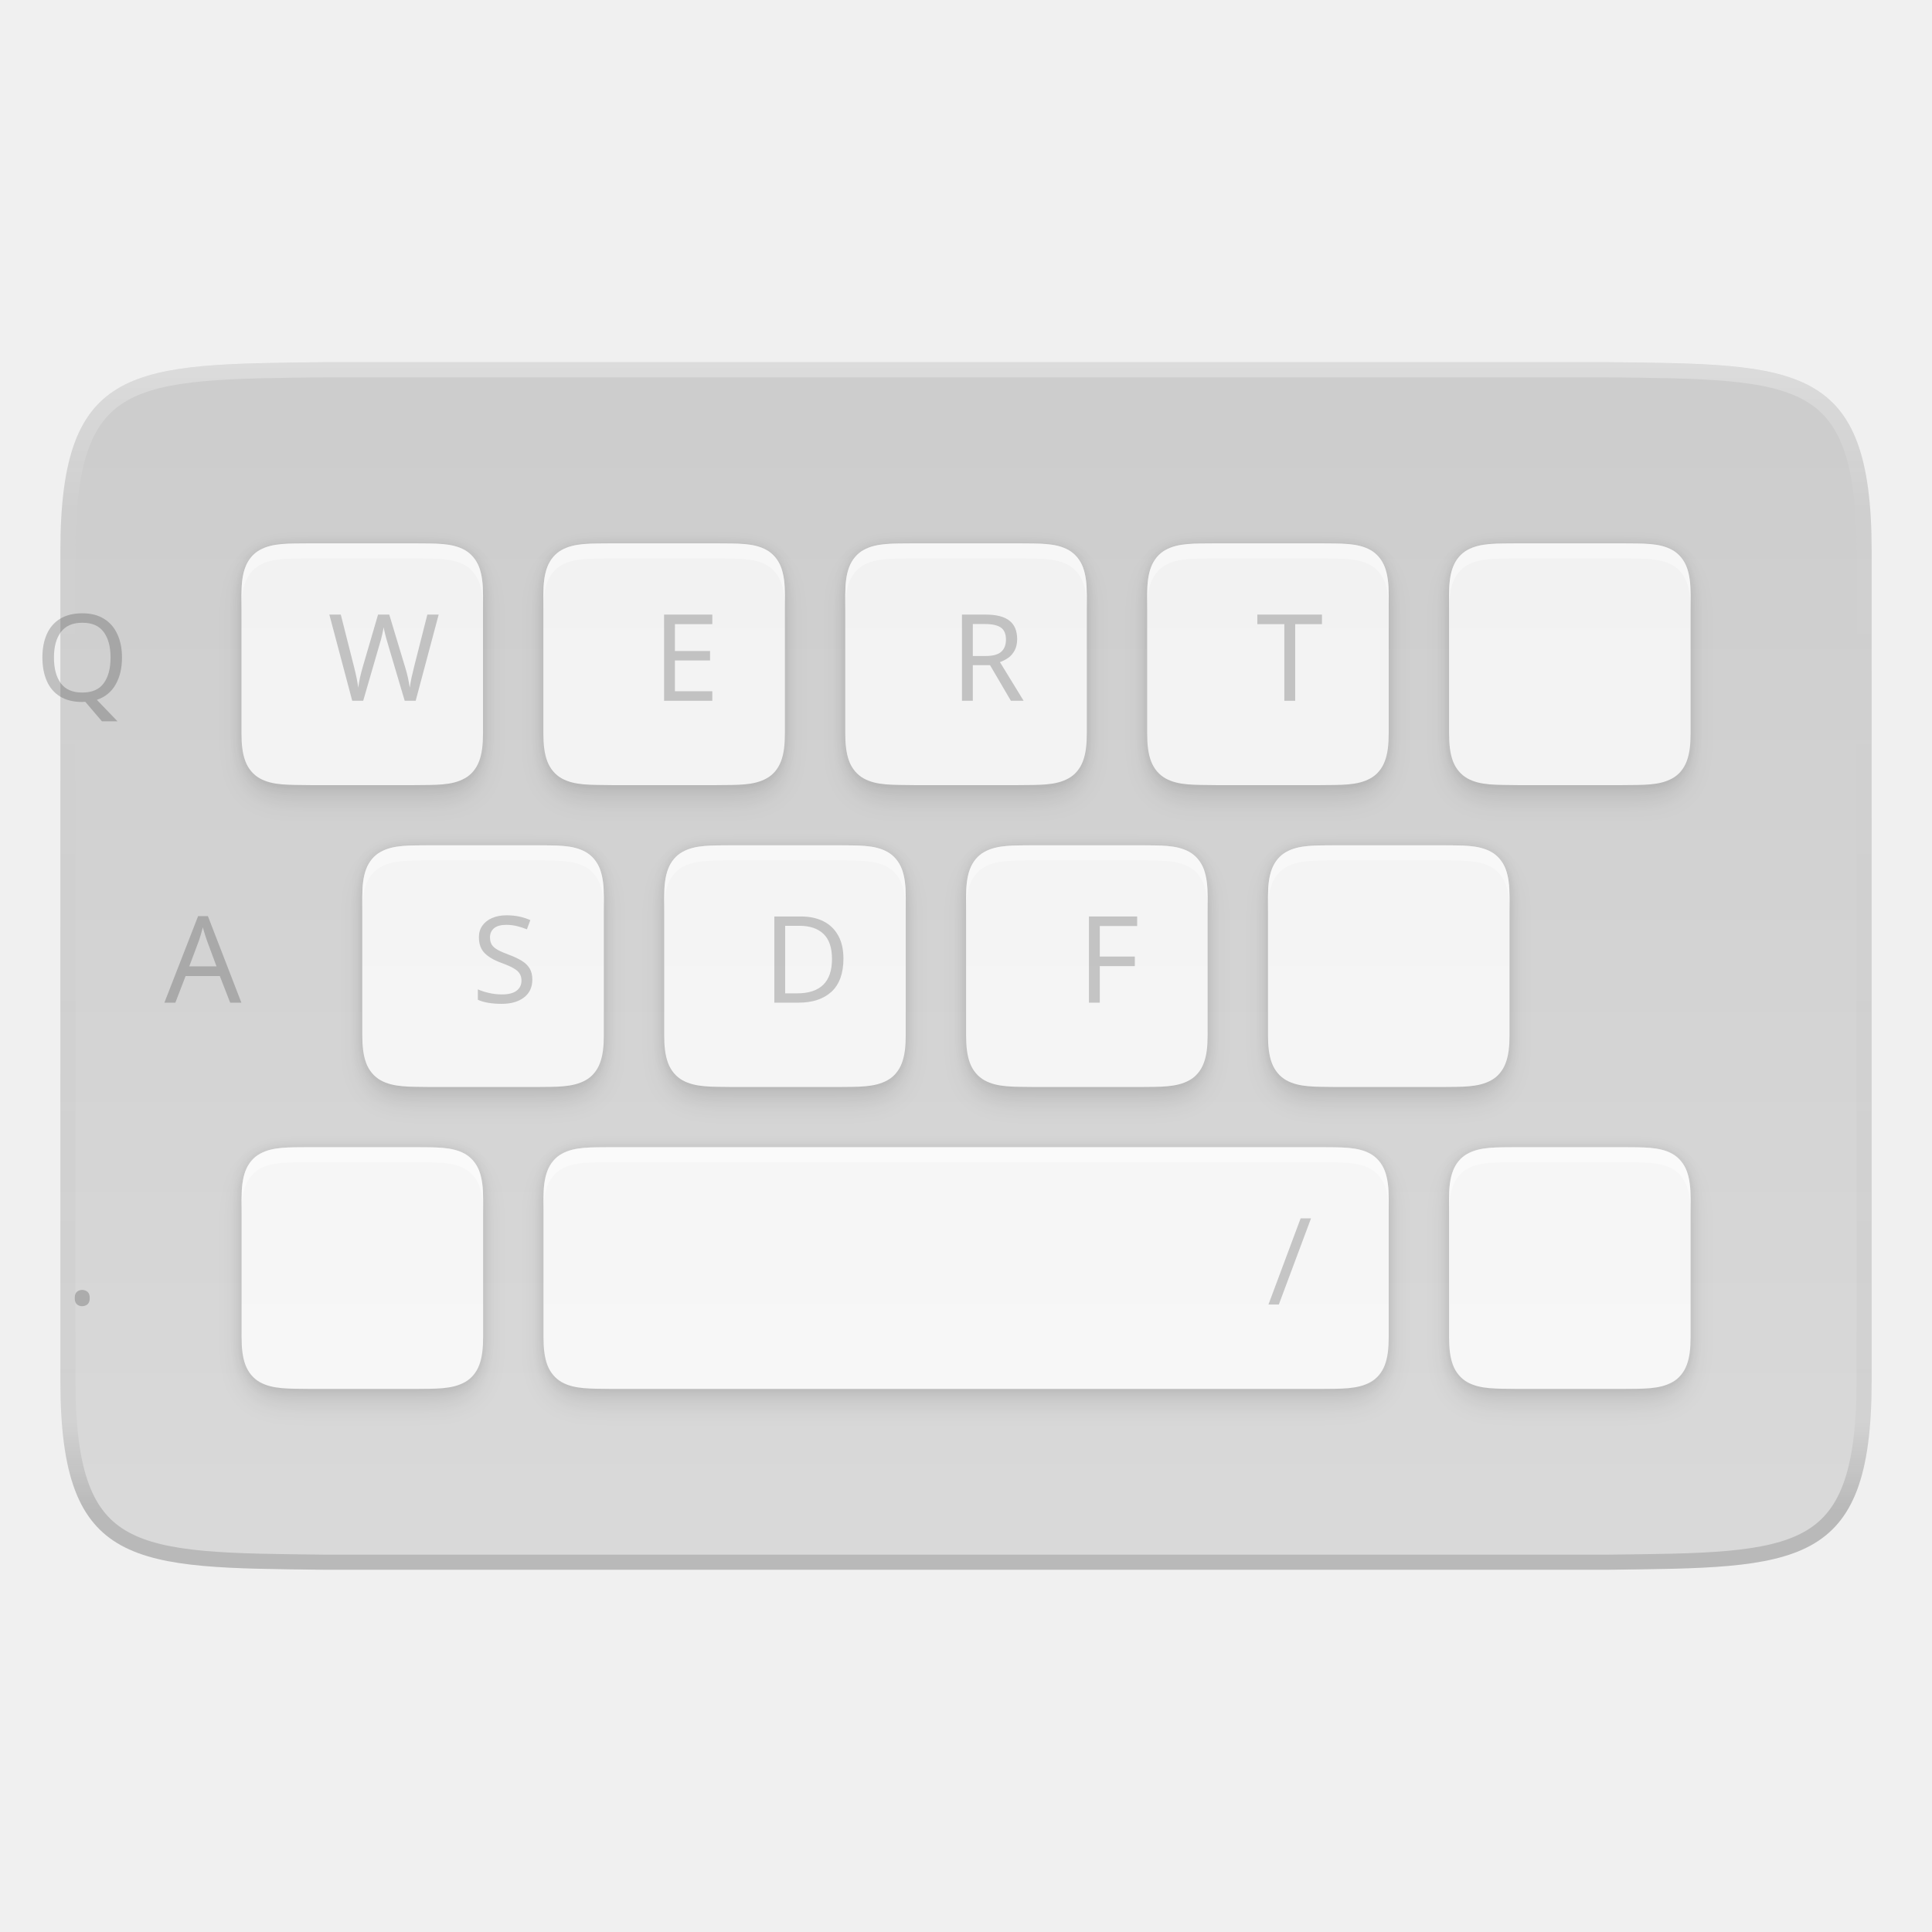
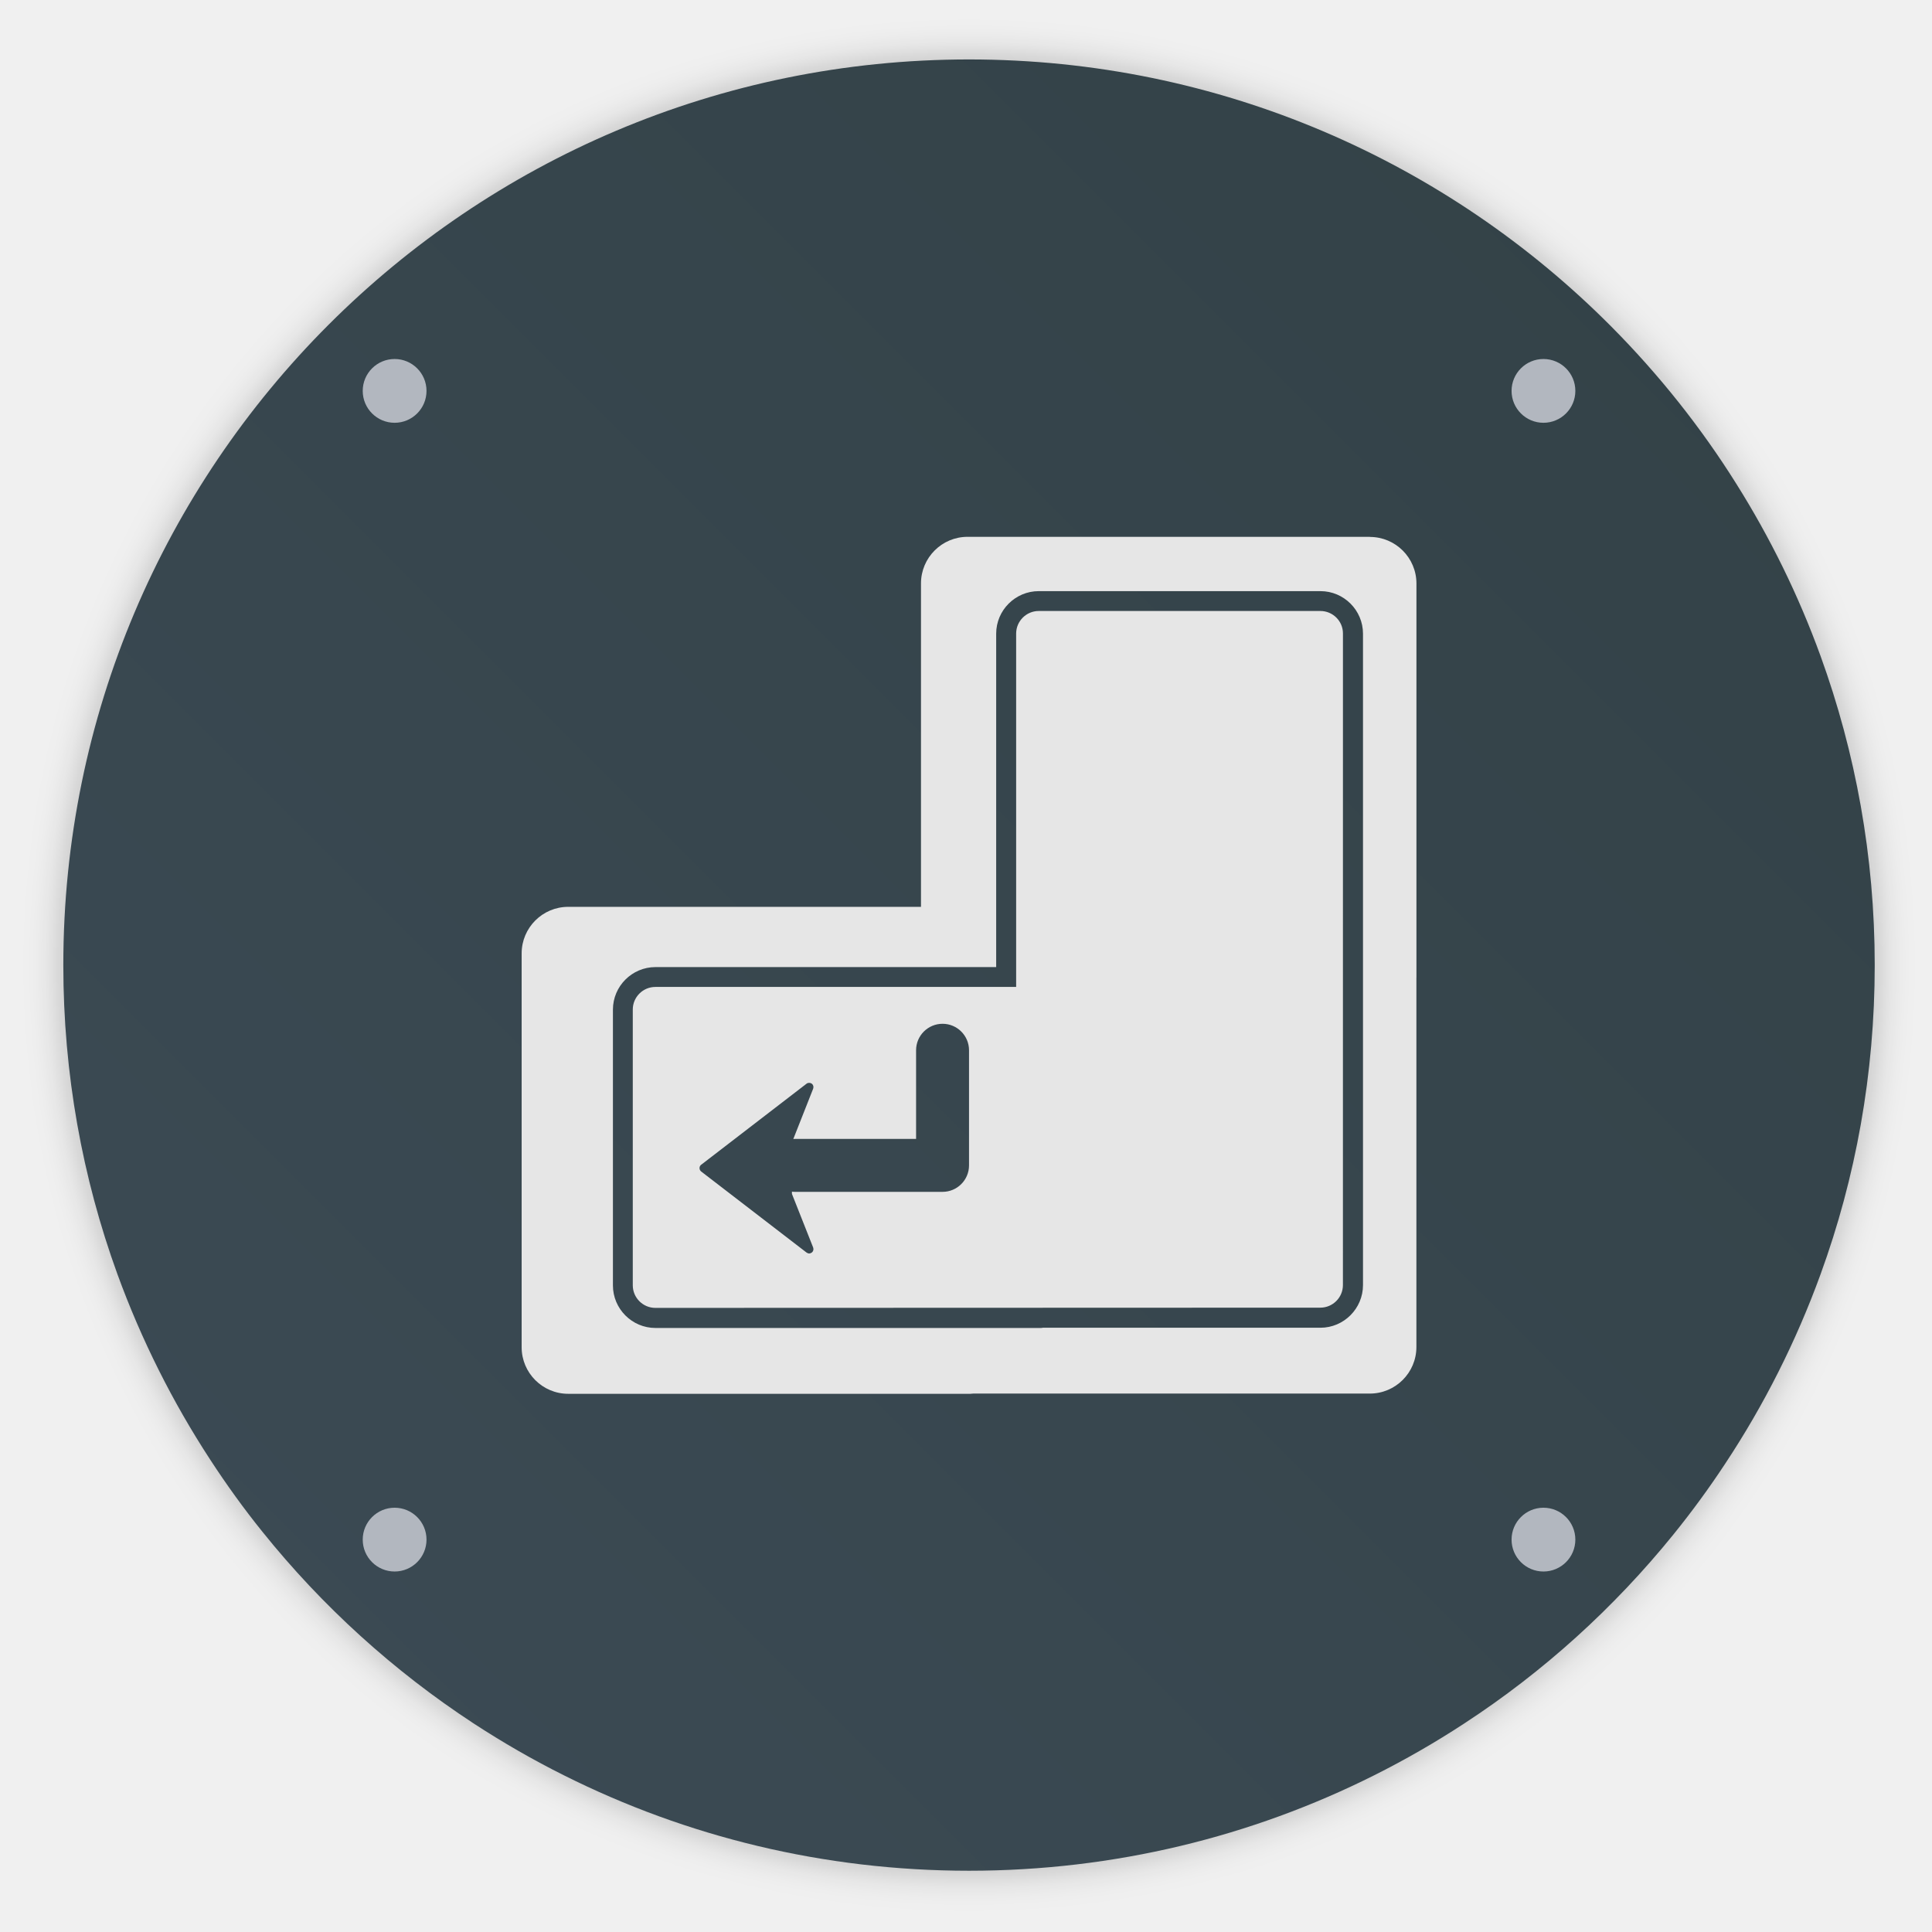
<svg xmlns="http://www.w3.org/2000/svg" width="64" height="64" version="1.1" viewBox="0 0 16.933 16.933">
  <defs>
-     <linearGradient id="a" x1="152" x2="152" y1="100" y2="212" gradientTransform="matrix(.066145 0 0 .066145 -1.3976 -1.5875)" gradientUnits="userSpaceOnUse">
-       <stop stop-color="#f2f2f2" offset="0" />
-       <stop stop-color="#f7f7f7" offset="1" />
+     <filter id="filter11290" x="-.024" y="-.024" width="1.048" height="1.048" color-interpolation-filters="sRGB">
+       <feGaussianBlur stdDeviation="0.159" />
+     </filter>
+     <linearGradient id="linearGradient1005" x1=".739" x2="16.388" y1="16.296" y2=".647" gradientTransform="translate(-.0078552 -5.0139e-5)" gradientUnits="userSpaceOnUse">
+       <stop stop-color="#3c4b55" offset="0" />
+       <stop stop-color="#324146" offset="1" />
    </linearGradient>
-     <filter id="e" x="-.019" y="-.033" width="1.038" height="1.065" color-interpolation-filters="sRGB">
-       <feGaussianBlur stdDeviation="1.52" />
-     </filter>
-     <filter id="f" x="-.009" y="-.016" width="1.019" height="1.033" color-interpolation-filters="sRGB">
-       <feGaussianBlur stdDeviation="0.76" />
-     </filter>
-     <linearGradient id="b" x1="152" x2="152" y1="76" y2="228" gradientUnits="userSpaceOnUse">
-       <stop stop-color="#fff" offset="0" />
-       <stop stop-color="#fff" stop-opacity=".098" offset=".125" />
-       <stop stop-opacity=".098" offset=".925" />
-       <stop stop-opacity=".498" offset="1" />
-     </linearGradient>
-     <clipPath id="h">
-       <path d="m272 211c0 25-9.783 24.708-35 25h-170c-25.217-0.292-35 0-35-25v-110c0-25 9.783-24.708 35-25h170c25.217 0.292 35 0 35 25z" color="#000000" fill="#808080" />
-     </clipPath>
-     <linearGradient id="d" x1="152" x2="152" y1="84" y2="228" gradientTransform="matrix(.066145 0 0 .066145 -1.3976 -1.5875)" gradientUnits="userSpaceOnUse">
-       <stop stop-color="#cdcdcd" offset="0" />
-       <stop stop-color="#d9d9d9" offset="1" />
-     </linearGradient>
-     <linearGradient id="c" x1="156" x2="156" y1="80" y2="232" gradientUnits="userSpaceOnUse">
-       <stop stop-color="#fff" offset="0" />
-       <stop stop-color="#fff" stop-opacity=".098" offset=".125" />
-       <stop stop-color="#fff" stop-opacity=".098" offset=".925" />
-       <stop stop-color="#fff" stop-opacity=".498" offset="1" />
-     </linearGradient>
-     <clipPath id="i">
-       <path d="m266 205c0 25-9.783 24.708-35 25h-158c-25.217-0.292-35 0-35-25v-98.001c0-25 9.783-24.708 35-25h158c25.217 0.292 35 0 35 25z" color="#000000" fill="#808080" />
-     </clipPath>
-     <filter id="g" x="-.01" y="-.015" width="1.02" height="1.03" color-interpolation-filters="sRGB">
-       <feGaussianBlur stdDeviation="0.94" />
-     </filter>
  </defs>
-   <g transform="translate(-.18986 -.26462)">
-     <g>
-       <path transform="matrix(.066145 0 0 .066145 -1.3976 -1.5875)" d="m272 211c0 25-9.783 24.708-35 25h-170c-25.217-0.292-35 0-35-25v-110c0-25 9.783-24.708 35-25h170c25.217 0.292 35 0 35 25z" clip-path="url(#i)" color="#000000" filter="url(#g)" opacity=".5" stroke="url(#c)" stroke-width="4" />
-       <path d="m16.594 12.369c0 1.654-0.647 1.634-2.315 1.654h-11.245c-1.668-0.019-2.315 0-2.315-1.654v-7.276c0-1.654 0.647-1.634 2.315-1.654h11.245c1.668 0.019 2.315 0 2.315 1.654z" color="#000000" fill="url(#d)" />
-       <path transform="matrix(.066145 0 0 .066145 -1.3976 -1.5875)" d="m272 211c0 25-9.783 24.708-35 25h-170c-25.217-0.292-35 0-35-25v-110c0-25 9.783-24.708 35-25h170c25.217 0.292 35 0 35 25z" clip-path="url(#h)" color="#000000" fill="none" opacity=".3" stroke="url(#b)" stroke-width="4" />
-     </g>
-     <g shape-rendering="auto">
-       <path transform="matrix(.066145 0 0 .066145 .71901 3.4395)" d="m33.129 24c-2.876 0.033-4.981-0.07-6.701 0.879-0.86 0.475-1.538 1.279-1.914 2.281-0.376 1.003-0.514 2.194-0.514 3.697v18.285c0 1.503 0.137 2.695 0.514 3.697 0.376 1.003 1.054 1.801 1.914 2.275 1.721 0.949 3.825 0.852 6.701 0.885h0.01 13.723 0.01c2.876-0.033 4.981 0.065 6.701-0.885 0.86-0.475 1.538-1.273 1.914-2.275 0.375-1.003 0.514-2.194 0.514-3.697v-18.285c0-1.503-0.137-2.695-0.514-3.697-0.376-1.003-1.054-1.807-1.914-2.281-1.721-0.949-3.825-0.846-6.701-0.879h-0.01-13.723zm40 0c-2.876 0.033-4.981-0.07-6.701 0.879-0.86 0.475-1.538 1.279-1.914 2.281-0.376 1.003-0.514 2.194-0.514 3.697v18.285c0 1.503 0.137 2.695 0.514 3.697 0.376 1.003 1.054 1.801 1.914 2.275 1.721 0.949 3.825 0.852 6.701 0.885h0.01 13.723 0.01c2.876-0.033 4.981 0.065 6.701-0.885 0.86-0.475 1.538-1.273 1.914-2.275 0.375-1.003 0.514-2.194 0.514-3.697v-18.285c0-1.503-0.137-2.695-0.514-3.697-0.376-1.003-1.054-1.807-1.914-2.281-1.721-0.949-3.825-0.846-6.701-0.879h-0.01-13.723zm40 0c-2.876 0.033-4.981-0.07-6.701 0.879-0.86 0.475-1.538 1.279-1.914 2.281-0.376 1.003-0.514 2.194-0.514 3.697v18.285c0 1.503 0.137 2.695 0.514 3.697 0.376 1.003 1.054 1.801 1.914 2.275 1.721 0.949 3.825 0.852 6.701 0.885h0.01 13.723 0.01c2.876-0.033 4.981 0.065 6.701-0.885 0.86-0.475 1.538-1.273 1.914-2.275 0.375-1.003 0.514-2.194 0.514-3.697v-18.285c0-1.503-0.137-2.695-0.514-3.697-0.376-1.003-1.054-1.807-1.914-2.281-1.721-0.949-3.825-0.846-6.701-0.879h-0.01-13.723zm40 0c-2.876 0.033-4.981-0.07-6.701 0.879-0.86 0.475-1.538 1.279-1.914 2.281-0.376 1.003-0.514 2.194-0.514 3.697v18.285c0 1.503 0.137 2.695 0.514 3.697 0.376 1.003 1.054 1.801 1.914 2.275 1.721 0.949 3.825 0.852 6.701 0.885h0.01 13.723 0.01c2.876-0.033 4.981 0.065 6.701-0.885 0.86-0.475 1.538-1.273 1.914-2.275 0.375-1.003 0.514-2.194 0.514-3.697v-18.285c0-1.503-0.137-2.695-0.514-3.697-0.376-1.003-1.054-1.807-1.914-2.281-1.721-0.949-3.825-0.846-6.701-0.879h-0.01-13.723zm40 0c-2.876 0.033-4.981-0.07-6.701 0.879-0.86 0.475-1.538 1.279-1.914 2.281-0.376 1.003-0.514 2.194-0.514 3.697v18.285c0 1.503 0.137 2.695 0.514 3.697 0.376 1.003 1.054 1.801 1.914 2.275 1.721 0.949 3.825 0.852 6.701 0.885h0.01 13.723 0.01c2.876-0.033 4.981 0.065 6.701-0.885 0.86-0.475 1.538-1.273 1.914-2.275 0.375-1.003 0.514-2.194 0.514-3.697v-18.285c0-1.503-0.137-2.695-0.514-3.697-0.376-1.003-1.054-1.807-1.914-2.281-1.721-0.949-3.825-0.846-6.701-0.879h-0.01-13.723zm-144 40c-2.876 0.033-4.981-0.07-6.701 0.879-0.86 0.475-1.538 1.279-1.914 2.281-0.376 1.003-0.514 2.194-0.514 3.697v18.285c0 1.503 0.137 2.695 0.514 3.697 0.376 1.003 1.054 1.801 1.914 2.275 1.721 0.949 3.825 0.852 6.701 0.885h0.01 13.723 0.01c2.876-0.033 4.981 0.065 6.701-0.885 0.86-0.475 1.538-1.273 1.914-2.275 0.375-1.003 0.514-2.194 0.514-3.697v-18.285c0-1.503-0.137-2.695-0.514-3.697-0.376-1.003-1.054-1.807-1.914-2.281-1.721-0.949-3.825-0.846-6.701-0.879h-0.01-13.723zm40 0c-2.876 0.033-4.981-0.07-6.701 0.879-0.86 0.475-1.538 1.279-1.914 2.281-0.376 1.003-0.514 2.194-0.514 3.697v18.285c0 1.503 0.137 2.695 0.514 3.697 0.376 1.003 1.054 1.801 1.914 2.275 1.721 0.949 3.825 0.852 6.701 0.885h0.01 13.723 0.01c2.876-0.033 4.981 0.065 6.701-0.885 0.86-0.475 1.538-1.273 1.914-2.275 0.375-1.003 0.514-2.194 0.514-3.697v-18.285c0-1.503-0.137-2.695-0.514-3.697-0.376-1.003-1.054-1.807-1.914-2.281-1.721-0.949-3.825-0.846-6.701-0.879h-0.01-13.723zm40 0c-2.876 0.033-4.981-0.07-6.701 0.879-0.86 0.475-1.538 1.279-1.914 2.281-0.376 1.003-0.514 2.194-0.514 3.697v18.285c0 1.503 0.137 2.695 0.514 3.697 0.376 1.003 1.054 1.801 1.914 2.275 1.721 0.949 3.825 0.852 6.701 0.885h0.01 13.723 0.01c2.876-0.033 4.981 0.065 6.701-0.885 0.86-0.475 1.538-1.273 1.914-2.275 0.375-1.003 0.514-2.194 0.514-3.697v-18.285c0-1.503-0.137-2.695-0.514-3.697-0.376-1.003-1.054-1.807-1.914-2.281-1.721-0.949-3.825-0.846-6.701-0.879h-0.01-13.723zm40 0c-2.876 0.033-4.981-0.07-6.701 0.879-0.86 0.475-1.538 1.279-1.914 2.281-0.376 1.003-0.514 2.194-0.514 3.697v18.285c0 1.503 0.137 2.695 0.514 3.697 0.376 1.003 1.054 1.801 1.914 2.275 1.721 0.949 3.825 0.852 6.701 0.885h0.01 13.723 0.01c2.876-0.033 4.981 0.065 6.701-0.885 0.86-0.475 1.538-1.273 1.914-2.275 0.375-1.003 0.514-2.194 0.514-3.697v-18.285c0-1.503-0.137-2.695-0.514-3.697-0.376-1.003-1.054-1.807-1.914-2.281-1.721-0.949-3.825-0.846-6.701-0.879h-0.01-13.723zm-136 40c-2.876 0.033-4.981-0.07-6.701 0.879-0.86 0.475-1.538 1.279-1.914 2.281-0.376 1.003-0.514 2.194-0.514 3.697v18.285c0 1.503 0.137 2.695 0.514 3.697 0.376 1.003 1.054 1.801 1.914 2.275 1.721 0.949 3.825 0.852 6.701 0.885h0.01 13.723 0.01c2.876-0.033 4.981 0.065 6.701-0.885 0.86-0.475 1.538-1.273 1.914-2.275 0.375-1.003 0.514-2.194 0.514-3.697v-18.285c0-1.503-0.137-2.695-0.514-3.697-0.376-1.003-1.054-1.807-1.914-2.281-1.721-0.949-3.825-0.846-6.701-0.879h-0.01-13.723zm40 0c-2.876 0.033-4.981-0.07-6.701 0.879-0.86 0.475-1.538 1.279-1.914 2.281-0.376 1.003-0.514 2.194-0.514 3.697v18.285c0 1.503 0.137 2.695 0.514 3.697 0.376 1.003 1.054 1.801 1.914 2.275 1.721 0.949 3.825 0.852 6.701 0.885h0.01 93.723 0.01c2.876-0.033 4.981 0.065 6.701-0.885 0.86-0.475 1.538-1.273 1.914-2.275 0.375-1.003 0.514-2.194 0.514-3.697v-18.285c0-1.503-0.137-2.695-0.514-3.697-0.376-1.003-1.054-1.807-1.914-2.281-1.721-0.949-3.825-0.846-6.701-0.879h-0.01-93.723zm120 0c-2.876 0.033-4.981-0.07-6.701 0.879-0.86 0.475-1.538 1.279-1.914 2.281-0.376 1.003-0.514 2.194-0.514 3.697v18.285c0 1.503 0.137 2.695 0.514 3.697 0.376 1.003 1.054 1.801 1.914 2.275 1.721 0.949 3.825 0.852 6.701 0.885h0.01 13.723 0.01c2.876-0.033 4.981 0.065 6.701-0.885 0.86-0.475 1.538-1.273 1.914-2.275 0.375-1.003 0.514-2.194 0.514-3.697v-18.285c0-1.503-0.137-2.695-0.514-3.697-0.376-1.003-1.054-1.807-1.914-2.281-1.721-0.949-3.825-0.846-6.701-0.879h-0.01-13.723z" color="#000000" color-rendering="auto" filter="url(#f)" image-rendering="auto" opacity=".1" solid-color="#000000" style="font-feature-settings:normal;font-variant-alternates:normal;font-variant-caps:normal;font-variant-ligatures:normal;font-variant-numeric:normal;font-variant-position:normal;isolation:auto;mix-blend-mode:normal;shape-padding:0;text-decoration-color:#000000;text-decoration-line:none;text-decoration-style:solid;text-indent:0;text-orientation:mixed;text-transform:none;white-space:normal" />
-       <path transform="matrix(.066145 0 0 .066145 .71901 3.4395)" d="m33.129 26c-2.876 0.033-4.981-0.07-6.701 0.879-0.86 0.475-1.538 1.279-1.914 2.281-0.376 1.003-0.514 2.194-0.514 3.697v18.285c0 1.503 0.137 2.695 0.514 3.697 0.376 1.003 1.054 1.801 1.914 2.275 1.721 0.949 3.825 0.852 6.701 0.885h0.01 13.723 0.01c2.876-0.033 4.981 0.065 6.701-0.885 0.86-0.475 1.538-1.273 1.914-2.275 0.375-1.003 0.514-2.194 0.514-3.697v-18.285c0-1.503-0.137-2.695-0.514-3.697-0.376-1.003-1.054-1.807-1.914-2.281-1.721-0.949-3.825-0.846-6.701-0.879h-0.01-13.723zm40 0c-2.876 0.033-4.981-0.07-6.701 0.879-0.86 0.475-1.538 1.279-1.914 2.281-0.376 1.003-0.514 2.194-0.514 3.697v18.285c0 1.503 0.137 2.695 0.514 3.697 0.376 1.003 1.054 1.801 1.914 2.275 1.721 0.949 3.825 0.852 6.701 0.885h0.01 13.723 0.01c2.876-0.033 4.981 0.065 6.701-0.885 0.86-0.475 1.538-1.273 1.914-2.275 0.375-1.003 0.514-2.194 0.514-3.697v-18.285c0-1.503-0.137-2.695-0.514-3.697-0.376-1.003-1.054-1.807-1.914-2.281-1.721-0.949-3.825-0.846-6.701-0.879h-0.01-13.723zm40 0c-2.876 0.033-4.981-0.07-6.701 0.879-0.86 0.475-1.538 1.279-1.914 2.281-0.376 1.003-0.514 2.194-0.514 3.697v18.285c0 1.503 0.137 2.695 0.514 3.697 0.376 1.003 1.054 1.801 1.914 2.275 1.721 0.949 3.825 0.852 6.701 0.885h0.01 13.723 0.01c2.876-0.033 4.981 0.065 6.701-0.885 0.86-0.475 1.538-1.273 1.914-2.275 0.375-1.003 0.514-2.194 0.514-3.697v-18.285c0-1.503-0.137-2.695-0.514-3.697-0.376-1.003-1.054-1.807-1.914-2.281-1.721-0.949-3.825-0.846-6.701-0.879h-0.01-13.723zm40 0c-2.876 0.033-4.981-0.07-6.701 0.879-0.86 0.475-1.538 1.279-1.914 2.281-0.376 1.003-0.514 2.194-0.514 3.697v18.285c0 1.503 0.137 2.695 0.514 3.697 0.376 1.003 1.054 1.801 1.914 2.275 1.721 0.949 3.825 0.852 6.701 0.885h0.01 13.723 0.01c2.876-0.033 4.981 0.065 6.701-0.885 0.86-0.475 1.538-1.273 1.914-2.275 0.375-1.003 0.514-2.194 0.514-3.697v-18.285c0-1.503-0.137-2.695-0.514-3.697-0.376-1.003-1.054-1.807-1.914-2.281-1.721-0.949-3.825-0.846-6.701-0.879h-0.01-13.723zm40 0c-2.876 0.033-4.981-0.07-6.701 0.879-0.86 0.475-1.538 1.279-1.914 2.281-0.376 1.003-0.514 2.194-0.514 3.697v18.285c0 1.503 0.137 2.695 0.514 3.697 0.376 1.003 1.054 1.801 1.914 2.275 1.721 0.949 3.825 0.852 6.701 0.885h0.01 13.723 0.01c2.876-0.033 4.981 0.065 6.701-0.885 0.86-0.475 1.538-1.273 1.914-2.275 0.375-1.003 0.514-2.194 0.514-3.697v-18.285c0-1.503-0.137-2.695-0.514-3.697-0.376-1.003-1.054-1.807-1.914-2.281-1.721-0.949-3.825-0.846-6.701-0.879h-0.01-13.723zm-144 40c-2.876 0.033-4.981-0.07-6.701 0.879-0.86 0.475-1.538 1.279-1.914 2.281-0.376 1.003-0.514 2.194-0.514 3.697v18.285c0 1.503 0.137 2.695 0.514 3.697 0.376 1.003 1.054 1.801 1.914 2.275 1.721 0.949 3.825 0.852 6.701 0.885h0.01 13.723 0.01c2.876-0.033 4.981 0.065 6.701-0.885 0.86-0.475 1.538-1.273 1.914-2.275 0.375-1.003 0.514-2.194 0.514-3.697v-18.285c0-1.503-0.137-2.695-0.514-3.697-0.376-1.003-1.054-1.807-1.914-2.281-1.721-0.949-3.825-0.846-6.701-0.879h-0.01-13.723zm40 0c-2.876 0.033-4.981-0.07-6.701 0.879-0.86 0.475-1.538 1.279-1.914 2.281-0.376 1.003-0.514 2.194-0.514 3.697v18.285c0 1.503 0.137 2.695 0.514 3.697 0.376 1.003 1.054 1.801 1.914 2.275 1.721 0.949 3.825 0.852 6.701 0.885h0.01 13.723 0.01c2.876-0.033 4.981 0.065 6.701-0.885 0.86-0.475 1.538-1.273 1.914-2.275 0.375-1.003 0.514-2.194 0.514-3.697v-18.285c0-1.503-0.137-2.695-0.514-3.697-0.376-1.003-1.054-1.807-1.914-2.281-1.721-0.949-3.825-0.846-6.701-0.879h-0.01-13.723zm40 0c-2.876 0.033-4.981-0.07-6.701 0.879-0.86 0.475-1.538 1.279-1.914 2.281-0.376 1.003-0.514 2.194-0.514 3.697v18.285c0 1.503 0.137 2.695 0.514 3.697 0.376 1.003 1.054 1.801 1.914 2.275 1.721 0.949 3.825 0.852 6.701 0.885h0.01 13.723 0.01c2.876-0.033 4.981 0.065 6.701-0.885 0.86-0.475 1.538-1.273 1.914-2.275 0.375-1.003 0.514-2.194 0.514-3.697v-18.285c0-1.503-0.137-2.695-0.514-3.697-0.376-1.003-1.054-1.807-1.914-2.281-1.721-0.949-3.825-0.846-6.701-0.879h-0.01-13.723zm40 0c-2.876 0.033-4.981-0.07-6.701 0.879-0.86 0.475-1.538 1.279-1.914 2.281-0.376 1.003-0.514 2.194-0.514 3.697v18.285c0 1.503 0.137 2.695 0.514 3.697 0.376 1.003 1.054 1.801 1.914 2.275 1.721 0.949 3.825 0.852 6.701 0.885h0.01 13.723 0.01c2.876-0.033 4.981 0.065 6.701-0.885 0.86-0.475 1.538-1.273 1.914-2.275 0.375-1.003 0.514-2.194 0.514-3.697v-18.285c0-1.503-0.137-2.695-0.514-3.697-0.376-1.003-1.054-1.807-1.914-2.281-1.721-0.949-3.825-0.846-6.701-0.879h-0.01-13.723zm-136 40c-2.876 0.033-4.981-0.07-6.701 0.879-0.86 0.475-1.538 1.279-1.914 2.281-0.376 1.003-0.514 2.194-0.514 3.697v18.285c0 1.503 0.137 2.695 0.514 3.697 0.376 1.003 1.054 1.801 1.914 2.275 1.721 0.949 3.825 0.852 6.701 0.885h0.01 13.723 0.01c2.876-0.033 4.981 0.065 6.701-0.885 0.86-0.475 1.538-1.273 1.914-2.275 0.375-1.003 0.514-2.194 0.514-3.697v-18.285c0-1.503-0.137-2.695-0.514-3.697-0.376-1.003-1.054-1.807-1.914-2.281-1.721-0.949-3.825-0.846-6.701-0.879h-0.01-13.723zm40 0c-2.876 0.033-4.981-0.07-6.701 0.879-0.86 0.475-1.538 1.279-1.914 2.281-0.376 1.003-0.514 2.194-0.514 3.697v18.285c0 1.503 0.137 2.695 0.514 3.697 0.376 1.003 1.054 1.801 1.914 2.275 1.721 0.949 3.825 0.852 6.701 0.885h0.01 93.723 0.01c2.876-0.033 4.981 0.065 6.701-0.885 0.86-0.475 1.538-1.273 1.914-2.275 0.375-1.003 0.514-2.194 0.514-3.697v-18.285c0-1.503-0.137-2.695-0.514-3.697-0.376-1.003-1.054-1.807-1.914-2.281-1.721-0.949-3.825-0.846-6.701-0.879h-0.01-93.723zm120 0c-2.876 0.033-4.981-0.07-6.701 0.879-0.86 0.475-1.538 1.279-1.914 2.281-0.376 1.003-0.514 2.194-0.514 3.697v18.285c0 1.503 0.137 2.695 0.514 3.697 0.376 1.003 1.054 1.801 1.914 2.275 1.721 0.949 3.825 0.852 6.701 0.885h0.01 13.723 0.01c2.876-0.033 4.981 0.065 6.701-0.885 0.86-0.475 1.538-1.273 1.914-2.275 0.375-1.003 0.514-2.194 0.514-3.697v-18.285c0-1.503-0.137-2.695-0.514-3.697-0.376-1.003-1.054-1.807-1.914-2.281-1.721-0.949-3.825-0.846-6.701-0.879h-0.01-13.723z" color="#000000" color-rendering="auto" filter="url(#e)" image-rendering="auto" opacity=".1" solid-color="#000000" style="font-feature-settings:normal;font-variant-alternates:normal;font-variant-caps:normal;font-variant-ligatures:normal;font-variant-numeric:normal;font-variant-position:normal;isolation:auto;mix-blend-mode:normal;shape-padding:0;text-decoration-color:#000000;text-decoration-line:none;text-decoration-style:solid;text-indent:0;text-orientation:mixed;text-transform:none;white-space:normal" />
-       <path d="m2.91 5.027c-0.19 0.002-0.329-0.005-0.443 0.058-0.057 0.031-0.102 0.085-0.127 0.151-0.025 0.066-0.034 0.145-0.034 0.245v1.21c0 0.099 0.009 0.178 0.034 0.245 0.025 0.066 0.07 0.119 0.127 0.151 0.114 0.063 0.253 0.056 0.443 0.059h6.47e-4 0.908 6.5e-4c0.19-0.002 0.329 0.004 0.443-0.059 0.057-0.031 0.102-0.084 0.127-0.151 0.025-0.066 0.034-0.145 0.034-0.245v-1.21c0-0.099-0.009-0.178-0.034-0.245-0.025-0.066-0.07-0.119-0.127-0.151-0.114-0.063-0.253-0.056-0.443-0.058h-6.5e-4 -0.908zm2.646 0c-0.19 0.002-0.329-0.005-0.443 0.058-0.057 0.031-0.102 0.085-0.127 0.151-0.025 0.066-0.034 0.145-0.034 0.245v1.21c0 0.099 0.009 0.178 0.034 0.245 0.025 0.066 0.07 0.119 0.127 0.151 0.114 0.063 0.253 0.056 0.443 0.059h6.5e-4 0.908 6.5e-4c0.19-0.002 0.329 0.004 0.443-0.059 0.057-0.031 0.102-0.084 0.127-0.151 0.025-0.066 0.034-0.145 0.034-0.245v-1.21c0-0.099-0.009-0.178-0.034-0.245-0.025-0.066-0.07-0.119-0.127-0.151-0.114-0.063-0.253-0.056-0.443-0.058h-6.5e-4 -0.908zm2.646 0c-0.19 0.002-0.329-0.005-0.443 0.058-0.057 0.031-0.102 0.085-0.127 0.151-0.025 0.066-0.034 0.145-0.034 0.245v1.21c0 0.099 0.009 0.178 0.034 0.245 0.025 0.066 0.07 0.119 0.127 0.151 0.114 0.063 0.253 0.056 0.443 0.059h6.5e-4 0.908 6.5e-4c0.19-0.002 0.329 0.004 0.443-0.059 0.057-0.031 0.102-0.084 0.127-0.151 0.025-0.066 0.034-0.145 0.034-0.245v-1.21c0-0.099-0.009-0.178-0.034-0.245-0.025-0.066-0.07-0.119-0.127-0.151-0.114-0.063-0.253-0.056-0.443-0.058h-6.5e-4 -0.908zm2.646 0c-0.19 0.002-0.329-0.005-0.443 0.058-0.057 0.031-0.102 0.085-0.127 0.151-0.025 0.066-0.034 0.145-0.034 0.245v1.21c0 0.099 0.009 0.178 0.034 0.245 0.025 0.066 0.07 0.119 0.127 0.151 0.114 0.063 0.253 0.056 0.443 0.059h6.5e-4 0.908 6.5e-4c0.19-0.002 0.329 0.004 0.443-0.059 0.057-0.031 0.102-0.084 0.127-0.151 0.025-0.066 0.034-0.145 0.034-0.245v-1.21c0-0.099-0.009-0.178-0.034-0.245-0.025-0.066-0.07-0.119-0.127-0.151-0.114-0.063-0.253-0.056-0.443-0.058h-6.5e-4 -0.908zm2.646 0c-0.19 0.002-0.329-0.005-0.443 0.058-0.057 0.031-0.102 0.085-0.127 0.151-0.025 0.066-0.034 0.145-0.034 0.245v1.21c0 0.099 0.009 0.178 0.034 0.245 0.025 0.066 0.07 0.119 0.127 0.151 0.114 0.063 0.253 0.056 0.443 0.059h6.5e-4 0.908 6.5e-4c0.19-0.002 0.329 0.004 0.443-0.059 0.057-0.031 0.102-0.084 0.127-0.151 0.025-0.066 0.034-0.145 0.034-0.245v-1.21c0-0.099-0.009-0.178-0.034-0.245-0.025-0.066-0.07-0.119-0.127-0.151-0.114-0.063-0.253-0.056-0.443-0.058h-6.5e-4 -0.908zm-9.525 2.646c-0.19 0.002-0.329-0.005-0.443 0.058-0.057 0.031-0.102 0.085-0.127 0.151-0.025 0.066-0.034 0.145-0.034 0.245v1.21c0 0.099 0.009 0.178 0.034 0.245 0.025 0.066 0.07 0.119 0.127 0.151 0.114 0.063 0.253 0.056 0.443 0.059h6.5e-4 0.908 6.5e-4c0.19-0.002 0.329 0.004 0.443-0.059 0.057-0.031 0.102-0.084 0.127-0.151 0.025-0.066 0.034-0.145 0.034-0.245v-1.21c0-0.099-0.009-0.178-0.034-0.245-0.025-0.066-0.07-0.119-0.127-0.151-0.114-0.063-0.253-0.056-0.443-0.058h-6.5e-4 -0.908zm2.646 0c-0.19 0.002-0.329-0.005-0.443 0.058-0.057 0.031-0.102 0.085-0.127 0.151-0.025 0.066-0.034 0.145-0.034 0.245v1.21c0 0.099 0.009 0.178 0.034 0.245 0.025 0.066 0.07 0.119 0.127 0.151 0.114 0.063 0.253 0.056 0.443 0.059h6.5e-4 0.908 6.5e-4c0.19-0.002 0.329 0.004 0.443-0.059 0.057-0.031 0.102-0.084 0.127-0.151 0.025-0.066 0.034-0.145 0.034-0.245v-1.21c0-0.099-0.009-0.178-0.034-0.245-0.025-0.066-0.07-0.119-0.127-0.151-0.114-0.063-0.253-0.056-0.443-0.058h-6.5e-4 -0.908zm2.646 0c-0.19 0.002-0.329-0.005-0.443 0.058-0.057 0.031-0.102 0.085-0.127 0.151-0.025 0.066-0.034 0.145-0.034 0.245v1.21c0 0.099 0.009 0.178 0.034 0.245 0.025 0.066 0.07 0.119 0.127 0.151 0.114 0.063 0.253 0.056 0.443 0.059h6.5e-4 0.908 6.5e-4c0.19-0.002 0.329 0.004 0.443-0.059 0.057-0.031 0.102-0.084 0.127-0.151 0.025-0.066 0.034-0.145 0.034-0.245v-1.21c0-0.099-0.009-0.178-0.034-0.245-0.025-0.066-0.07-0.119-0.127-0.151-0.114-0.063-0.253-0.056-0.443-0.058h-6.5e-4 -0.908zm2.646 0c-0.19 0.002-0.329-0.005-0.443 0.058-0.057 0.031-0.102 0.085-0.127 0.151-0.025 0.066-0.034 0.145-0.034 0.245v1.21c0 0.099 0.009 0.178 0.034 0.245 0.025 0.066 0.07 0.119 0.127 0.151 0.114 0.063 0.253 0.056 0.443 0.059h6.5e-4 0.908 6.5e-4c0.19-0.002 0.329 0.004 0.443-0.059 0.057-0.031 0.102-0.084 0.127-0.151 0.025-0.066 0.034-0.145 0.034-0.245v-1.21c0-0.099-0.009-0.178-0.034-0.245-0.025-0.066-0.07-0.119-0.127-0.151-0.114-0.063-0.253-0.056-0.443-0.058h-6.5e-4 -0.908zm-8.996 2.646c-0.19 0.002-0.329-0.005-0.443 0.058-0.057 0.031-0.102 0.085-0.127 0.151-0.025 0.066-0.034 0.145-0.034 0.245v1.21c0 0.099 0.009 0.178 0.034 0.245 0.025 0.066 0.07 0.119 0.127 0.151 0.114 0.063 0.253 0.056 0.443 0.059h6.47e-4 0.908 6.5e-4c0.19-0.002 0.329 0.004 0.443-0.059 0.057-0.031 0.102-0.084 0.127-0.151 0.025-0.066 0.034-0.145 0.034-0.245v-1.21c0-0.099-0.009-0.178-0.034-0.245-0.025-0.066-0.07-0.119-0.127-0.151-0.114-0.063-0.253-0.056-0.443-0.058h-6.5e-4 -0.908zm2.646 0c-0.19 0.002-0.329-0.005-0.443 0.058-0.057 0.031-0.102 0.085-0.127 0.151-0.025 0.066-0.034 0.145-0.034 0.245v1.21c0 0.099 0.009 0.178 0.034 0.245 0.025 0.066 0.07 0.119 0.127 0.151 0.114 0.063 0.253 0.056 0.443 0.059h6.5e-4 6.199 6.5e-4c0.19-0.002 0.329 0.004 0.443-0.059 0.057-0.031 0.102-0.084 0.127-0.151 0.025-0.066 0.034-0.145 0.034-0.245v-1.21c0-0.099-0.009-0.178-0.034-0.245-0.025-0.066-0.07-0.119-0.127-0.151-0.114-0.063-0.253-0.056-0.443-0.058h-6.5e-4 -6.199zm7.937 0c-0.19 0.002-0.329-0.005-0.443 0.058-0.057 0.031-0.102 0.085-0.127 0.151-0.025 0.066-0.034 0.145-0.034 0.245v1.21c0 0.099 0.009 0.178 0.034 0.245 0.025 0.066 0.07 0.119 0.127 0.151 0.114 0.063 0.253 0.056 0.443 0.059h6.5e-4 0.908 6.5e-4c0.19-0.002 0.329 0.004 0.443-0.059 0.057-0.031 0.102-0.084 0.127-0.151 0.025-0.066 0.034-0.145 0.034-0.245v-1.21c0-0.099-0.009-0.178-0.034-0.245-0.025-0.066-0.07-0.119-0.127-0.151-0.114-0.063-0.253-0.056-0.443-0.058h-6.5e-4 -0.908z" color="#000000" color-rendering="auto" fill="url(#a)" image-rendering="auto" solid-color="#000000" style="font-feature-settings:normal;font-variant-alternates:normal;font-variant-caps:normal;font-variant-ligatures:normal;font-variant-numeric:normal;font-variant-position:normal;isolation:auto;mix-blend-mode:normal;shape-padding:0;text-decoration-color:#000000;text-decoration-line:none;text-decoration-style:solid;text-indent:0;text-orientation:mixed;text-transform:none;white-space:normal" />
-       <path d="m2.91 5.027c-0.19 0.002-0.329-0.005-0.443 0.058-0.057 0.031-0.102 0.085-0.127 0.151-0.025 0.066-0.034 0.145-0.034 0.245v0.132c0-0.099 0.009-0.178 0.034-0.245 0.025-0.066 0.07-0.119 0.127-0.151 0.114-0.063 0.253-0.056 0.443-0.058h6.47e-4 0.908 6.5e-4c0.19 0.002 0.329-0.005 0.443 0.058 0.057 0.031 0.102 0.085 0.127 0.151 0.025 0.066 0.034 0.145 0.034 0.245v-0.132c0-0.099-0.009-0.178-0.034-0.245-0.025-0.066-0.07-0.119-0.127-0.151-0.114-0.063-0.253-0.056-0.443-0.058h-6.5e-4 -0.908zm2.646 0c-0.19 0.002-0.329-0.005-0.443 0.058-0.057 0.031-0.102 0.085-0.127 0.151-0.025 0.066-0.034 0.145-0.034 0.245v0.132c0-0.099 0.009-0.178 0.034-0.245 0.025-0.066 0.07-0.119 0.127-0.151 0.114-0.063 0.253-0.056 0.443-0.058h6.5e-4 0.908 6.5e-4c0.19 0.002 0.329-0.005 0.443 0.058 0.057 0.031 0.102 0.085 0.127 0.151 0.025 0.066 0.034 0.145 0.034 0.245v-0.132c0-0.099-0.009-0.178-0.034-0.245-0.025-0.066-0.07-0.119-0.127-0.151-0.114-0.063-0.253-0.056-0.443-0.058h-6.5e-4 -0.908zm2.646 0c-0.19 0.002-0.329-0.005-0.443 0.058-0.057 0.031-0.102 0.085-0.127 0.151-0.025 0.066-0.034 0.145-0.034 0.245v0.132c0-0.099 0.009-0.178 0.034-0.245 0.025-0.066 0.07-0.119 0.127-0.151 0.114-0.063 0.253-0.056 0.443-0.058h6.5e-4 0.908 6.5e-4c0.19 0.002 0.329-0.005 0.443 0.058 0.057 0.031 0.102 0.085 0.127 0.151 0.025 0.066 0.034 0.145 0.034 0.245v-0.132c0-0.099-0.009-0.178-0.034-0.245-0.025-0.066-0.07-0.119-0.127-0.151-0.114-0.063-0.253-0.056-0.443-0.058h-6.5e-4 -0.908zm2.646 0c-0.19 0.002-0.329-0.005-0.443 0.058-0.057 0.031-0.102 0.085-0.127 0.151-0.025 0.066-0.034 0.145-0.034 0.245v0.132c0-0.099 0.009-0.178 0.034-0.245 0.025-0.066 0.07-0.119 0.127-0.151 0.114-0.063 0.253-0.056 0.443-0.058h6.5e-4 0.908 6.5e-4c0.19 0.002 0.329-0.005 0.443 0.058 0.057 0.031 0.102 0.085 0.127 0.151 0.025 0.066 0.034 0.145 0.034 0.245v-0.132c0-0.099-0.009-0.178-0.034-0.245-0.025-0.066-0.07-0.119-0.127-0.151-0.114-0.063-0.253-0.056-0.443-0.058h-6.5e-4 -0.908zm2.646 0c-0.19 0.002-0.329-0.005-0.443 0.058-0.057 0.031-0.102 0.085-0.127 0.151-0.025 0.066-0.034 0.145-0.034 0.245v0.132c0-0.099 0.009-0.178 0.034-0.245 0.025-0.066 0.07-0.119 0.127-0.151 0.114-0.063 0.253-0.056 0.443-0.058h6.5e-4 0.908 6.5e-4c0.19 0.002 0.329-0.005 0.443 0.058 0.057 0.031 0.102 0.085 0.127 0.151 0.025 0.066 0.034 0.145 0.034 0.245v-0.132c0-0.099-0.009-0.178-0.034-0.245-0.025-0.066-0.07-0.119-0.127-0.151-0.114-0.063-0.253-0.056-0.443-0.058h-6.5e-4 -0.908zm-9.525 2.646c-0.19 0.002-0.329-0.005-0.443 0.058-0.057 0.031-0.102 0.085-0.127 0.151-0.025 0.066-0.034 0.145-0.034 0.245v0.132c0-0.099 0.009-0.178 0.034-0.245 0.025-0.066 0.07-0.119 0.127-0.151 0.114-0.063 0.253-0.056 0.443-0.058h6.5e-4 0.908 6.5e-4c0.19 0.002 0.329-0.005 0.443 0.058 0.057 0.031 0.102 0.085 0.127 0.151 0.025 0.066 0.034 0.145 0.034 0.245v-0.132c0-0.099-0.009-0.178-0.034-0.245-0.025-0.066-0.07-0.119-0.127-0.151-0.114-0.063-0.253-0.056-0.443-0.058h-6.5e-4 -0.908zm2.646 0c-0.19 0.002-0.329-0.005-0.443 0.058-0.057 0.031-0.102 0.085-0.127 0.151-0.025 0.066-0.034 0.145-0.034 0.245v0.132c0-0.099 0.009-0.178 0.034-0.245 0.025-0.066 0.07-0.119 0.127-0.151 0.114-0.063 0.253-0.056 0.443-0.058h6.5e-4 0.908 6.5e-4c0.19 0.002 0.329-0.005 0.443 0.058 0.057 0.031 0.102 0.085 0.127 0.151 0.025 0.066 0.034 0.145 0.034 0.245v-0.132c0-0.099-0.009-0.178-0.034-0.245-0.025-0.066-0.07-0.119-0.127-0.151-0.114-0.063-0.253-0.056-0.443-0.058h-6.5e-4 -0.908zm2.646 0c-0.19 0.002-0.329-0.005-0.443 0.058-0.057 0.031-0.102 0.085-0.127 0.151-0.025 0.066-0.034 0.145-0.034 0.245v0.132c0-0.099 0.009-0.178 0.034-0.245 0.025-0.066 0.07-0.119 0.127-0.151 0.114-0.063 0.253-0.056 0.443-0.058h6.5e-4 0.908 6.5e-4c0.19 0.002 0.329-0.005 0.443 0.058 0.057 0.031 0.102 0.085 0.127 0.151 0.025 0.066 0.034 0.145 0.034 0.245v-0.132c0-0.099-0.009-0.178-0.034-0.245-0.025-0.066-0.07-0.119-0.127-0.151-0.114-0.063-0.253-0.056-0.443-0.058h-6.5e-4 -0.908zm2.646 0c-0.19 0.002-0.329-0.005-0.443 0.058-0.057 0.031-0.102 0.085-0.127 0.151-0.025 0.066-0.034 0.145-0.034 0.245v0.132c0-0.099 0.009-0.178 0.034-0.245 0.025-0.066 0.07-0.119 0.127-0.151 0.114-0.063 0.253-0.056 0.443-0.058h6.5e-4 0.908 6.5e-4c0.19 0.002 0.329-0.005 0.443 0.058 0.057 0.031 0.102 0.085 0.127 0.151 0.025 0.066 0.034 0.145 0.034 0.245v-0.132c0-0.099-0.009-0.178-0.034-0.245-0.025-0.066-0.07-0.119-0.127-0.151-0.114-0.063-0.253-0.056-0.443-0.058h-6.5e-4 -0.908zm-8.996 2.646c-0.19 0.002-0.329-0.005-0.443 0.058-0.057 0.031-0.102 0.085-0.127 0.151-0.025 0.066-0.034 0.145-0.034 0.245v0.132c0-0.099 0.009-0.178 0.034-0.245 0.025-0.066 0.07-0.119 0.127-0.151 0.114-0.063 0.253-0.056 0.443-0.058h6.47e-4 0.908 6.5e-4c0.19 0.002 0.329-0.005 0.443 0.058 0.057 0.031 0.102 0.085 0.127 0.151 0.025 0.066 0.034 0.145 0.034 0.245v-0.132c0-0.099-0.009-0.178-0.034-0.245-0.025-0.066-0.07-0.119-0.127-0.151-0.114-0.063-0.253-0.056-0.443-0.058h-6.5e-4 -0.908zm2.646 0c-0.19 0.002-0.329-0.005-0.443 0.058-0.057 0.031-0.102 0.085-0.127 0.151-0.025 0.066-0.034 0.145-0.034 0.245v0.132c0-0.099 0.009-0.178 0.034-0.245 0.025-0.066 0.07-0.119 0.127-0.151 0.114-0.063 0.253-0.056 0.443-0.058h6.5e-4 6.199 6.5e-4c0.19 0.002 0.329-0.005 0.443 0.058 0.057 0.031 0.102 0.085 0.127 0.151 0.025 0.066 0.034 0.145 0.034 0.245v-0.132c0-0.099-0.009-0.178-0.034-0.245-0.025-0.066-0.07-0.119-0.127-0.151-0.114-0.063-0.253-0.056-0.443-0.058h-6.5e-4 -6.199zm7.937 0c-0.19 0.002-0.329-0.005-0.443 0.058-0.057 0.031-0.102 0.085-0.127 0.151-0.025 0.066-0.034 0.145-0.034 0.245v0.132c0-0.099 0.009-0.178 0.034-0.245 0.025-0.066 0.07-0.119 0.127-0.151 0.114-0.063 0.253-0.056 0.443-0.058h6.5e-4 0.908 6.5e-4c0.19 0.002 0.329-0.005 0.443 0.058 0.057 0.031 0.102 0.085 0.127 0.151 0.025 0.066 0.034 0.145 0.034 0.245v-0.132c0-0.099-0.009-0.178-0.034-0.245-0.025-0.066-0.07-0.119-0.127-0.151-0.114-0.063-0.253-0.056-0.443-0.058h-6.5e-4 -0.908z" color="#000000" color-rendering="auto" fill="#fff" image-rendering="auto" opacity=".4" solid-color="#000000" style="font-feature-settings:normal;font-variant-alternates:normal;font-variant-caps:normal;font-variant-ligatures:normal;font-variant-numeric:normal;font-variant-position:normal;isolation:auto;mix-blend-mode:normal;shape-padding:0;text-decoration-color:#000000;text-decoration-line:none;text-decoration-style:solid;text-indent:0;text-orientation:mixed;text-transform:none;white-space:normal" />
-     </g>
-     <g transform="matrix(.066145 0 0 .066145 -1.3976 -1.5875)" enable-background="new" fill="#000000" font-family="sans-serif" font-size="40px" letter-spacing="0px" opacity=".2" stroke-width="1px" text-anchor="middle" word-spacing="0px">
-       <text x="71.296" y="120.857" text-align="center" style="line-height:1000%" xml:space="preserve">
-         <tspan x="71.296" y="120.857" font-family="Ubuntu" font-size="16px" text-align="center" text-anchor="middle">Q</tspan>
-       </text>
-       <text x="111.296" y="120.857" text-align="center" style="line-height:1000%" xml:space="preserve">
-         <tspan x="111.296" y="120.857" font-family="Ubuntu" font-size="16px" text-align="center" text-anchor="middle">W</tspan>
-       </text>
-       <text x="151.296" y="120.857" text-align="center" style="line-height:1000%" xml:space="preserve">
-         <tspan x="151.296" y="120.857" font-family="Ubuntu" font-size="16px" text-align="center" text-anchor="middle">E</tspan>
-       </text>
-       <text x="191.296" y="120.857" text-align="center" style="line-height:1000%" xml:space="preserve">
-         <tspan x="191.296" y="120.857" font-family="Ubuntu" font-size="16px" text-align="center" text-anchor="middle">R</tspan>
-       </text>
-       <text x="231.296" y="120.857" text-align="center" style="line-height:1000%" xml:space="preserve">
-         <tspan x="231.296" y="120.857" font-family="Ubuntu" font-size="16px" text-align="center" text-anchor="middle">T</tspan>
-       </text>
-       <text x="87.296" y="160.857" text-align="center" style="line-height:1000%" xml:space="preserve">
-         <tspan x="87.296" y="160.857" font-family="Ubuntu" font-size="16px" text-align="center" text-anchor="middle">A</tspan>
-       </text>
-       <text x="127.296" y="160.857" text-align="center" style="line-height:1000%" xml:space="preserve">
-         <tspan x="127.296" y="160.857" font-family="Ubuntu" font-size="16px" text-align="center" text-anchor="middle">S</tspan>
-       </text>
-       <text x="167.296" y="160.857" text-align="center" style="line-height:1000%" xml:space="preserve">
-         <tspan x="167.296" y="160.857" font-family="Ubuntu" font-size="16px" text-align="center" text-anchor="middle">D</tspan>
-       </text>
-       <text x="207.296" y="160.857" text-align="center" style="line-height:1000%" xml:space="preserve">
-         <tspan x="207.296" y="160.857" font-family="Ubuntu" font-size="16px" text-align="center" text-anchor="middle">F</tspan>
-       </text>
-       <text x="71.296" y="200.857" text-align="center" style="line-height:1000%" xml:space="preserve">
-         <tspan x="71.296" y="200.857" font-family="Ubuntu" font-size="16px" text-align="center" text-anchor="middle">.</tspan>
-       </text>
-       <text x="231.296" y="200.857" text-align="center" style="line-height:1000%" xml:space="preserve">
-         <tspan x="231.296" y="200.857" font-family="Ubuntu" font-size="16px" text-align="center" text-anchor="middle">/</tspan>
-       </text>
-     </g>
+   <circle cx="8.494" cy="8.46" r="7.938" filter="url(#filter11290)" opacity=".25" stroke-width=".14" />
+   <path d="m16.431 8.46c0 0.952-0.167 1.864-0.475 2.709-0.214 0.588-0.494 1.143-0.834 1.657-0.142 0.216-0.295 0.425-0.457 0.625-0.52 0.642-1.137 1.201-1.831 1.654-0.255 0.167-0.521 0.32-0.795 0.457-1.067 0.534-2.271 0.834-3.546 0.834s-2.479-0.3-3.546-0.834c-0.275-0.137-0.54-0.29-0.796-0.457-0.702-0.46-1.327-1.027-1.851-1.68-0.163-0.202-0.315-0.413-0.457-0.631-0.33-0.505-0.604-1.051-0.814-1.627-0.307-0.845-0.474-1.757-0.474-2.708 0-4.384 3.554-7.938 7.938-7.938 2.2 0 4.192 0.895 5.63 2.342 0.414 0.417 0.783 0.879 1.096 1.379 0.296 0.471 0.544 0.976 0.737 1.507 0.307 0.846 0.475 1.758 0.475 2.709z" fill="url(#linearGradient1005)" stroke-width=".031" />
+   <g fill="#5e4aa6" stroke-width=".265">
+     <circle cx="-330.35" cy="-328.38" r="0" />
+     <circle cx="-312.11" cy="-326.25" r="0" />
+     <circle cx="-306.02" cy="-333.07" r="0" />
+     <circle cx="-308.84" cy="-326.01" r="0" />
  </g>
+   <g transform="translate(-.25988 .28046)" fill="#b2b7bf" stroke-width=".28">
+     <rect x="3.439" y="2.866" width=".559" height=".559" rx=".42" ry=".42" />
+     <rect x="13.508" y="2.866" width=".559" height=".559" rx=".42" ry=".42" />
+     <rect x="13.508" y="12.934" width=".559" height=".559" rx=".42" ry=".42" />
+     <rect x="3.439" y="12.934" width=".559" height=".559" rx=".42" ry=".42" />
+   </g>
+   <path d="m11.573 5.355h-2.469c-0.109 0-0.198 0.089-0.198 0.198v3.097h-3.162c-0.109 0-0.198 0.089-0.198 0.198v2.417c0 0.109 0.089 0.198 0.198 0.198l5.828-0.002c0.109 0 0.198-0.089 0.198-0.198l2.5e-4 -5.711c1.26e-4 -0.109-0.089-0.197-0.198-0.197zm-3.08 4.859c0 0.128-0.104 0.232-0.232 0.232h-1.294c-0.009 0-0.017-5.22e-4 -0.026-0.002v0.02l0.186 0.47c0.006 0.016 0.001 0.034-0.012 0.044-0.007 0.005-0.015 0.008-0.023 0.008-0.008 0-0.016-0.003-0.023-0.008l-0.923-0.71c-0.009-0.007-0.015-0.018-0.015-0.03 0-0.012 0.005-0.023 0.015-0.03l0.923-0.71c0.013-0.01 0.032-0.01 0.046-2.51e-4 0.013 0.01 0.018 0.028 0.012 0.044l-0.174 0.441c0.005-2.51e-4 0.009-7.57e-4 0.014-7.57e-4h1.062v-0.777c0-0.128 0.104-0.232 0.232-0.232 0.128 0 0.232 0.104 0.232 0.232v1.009zm3.513-5.509h-3.526c-0.225 0-0.408 0.183-0.408 0.408v2.835h-3.092c-0.225 0-0.408 0.183-0.408 0.408v3.452c0 0.225 0.183 0.408 0.408 0.408h3.526c0.008 0 0.015-0.002 0.023-0.002h3.477c0.225 0 0.408-0.183 0.408-0.408v-3.236c0-0.001 3.76e-4 -0.003 3.76e-4 -0.004v-3.452c0-0.225-0.183-0.408-0.408-0.408zm-0.06 6.558c0 0.206-0.168 0.374-0.373 0.374h-2.434c-0.002 8.84e-4 -0.009 0.002-0.016 0.002h-3.378c-0.206 0-0.373-0.168-0.373-0.373v-2.417c0-0.206 0.168-0.373 0.373-0.373h2.986v-2.922c0-0.206 0.168-0.373 0.373-0.373h2.469c0.206 0 0.373 0.168 0.373 0.373z" fill="#e6e6e6" stroke-width=".125" />
</svg>
